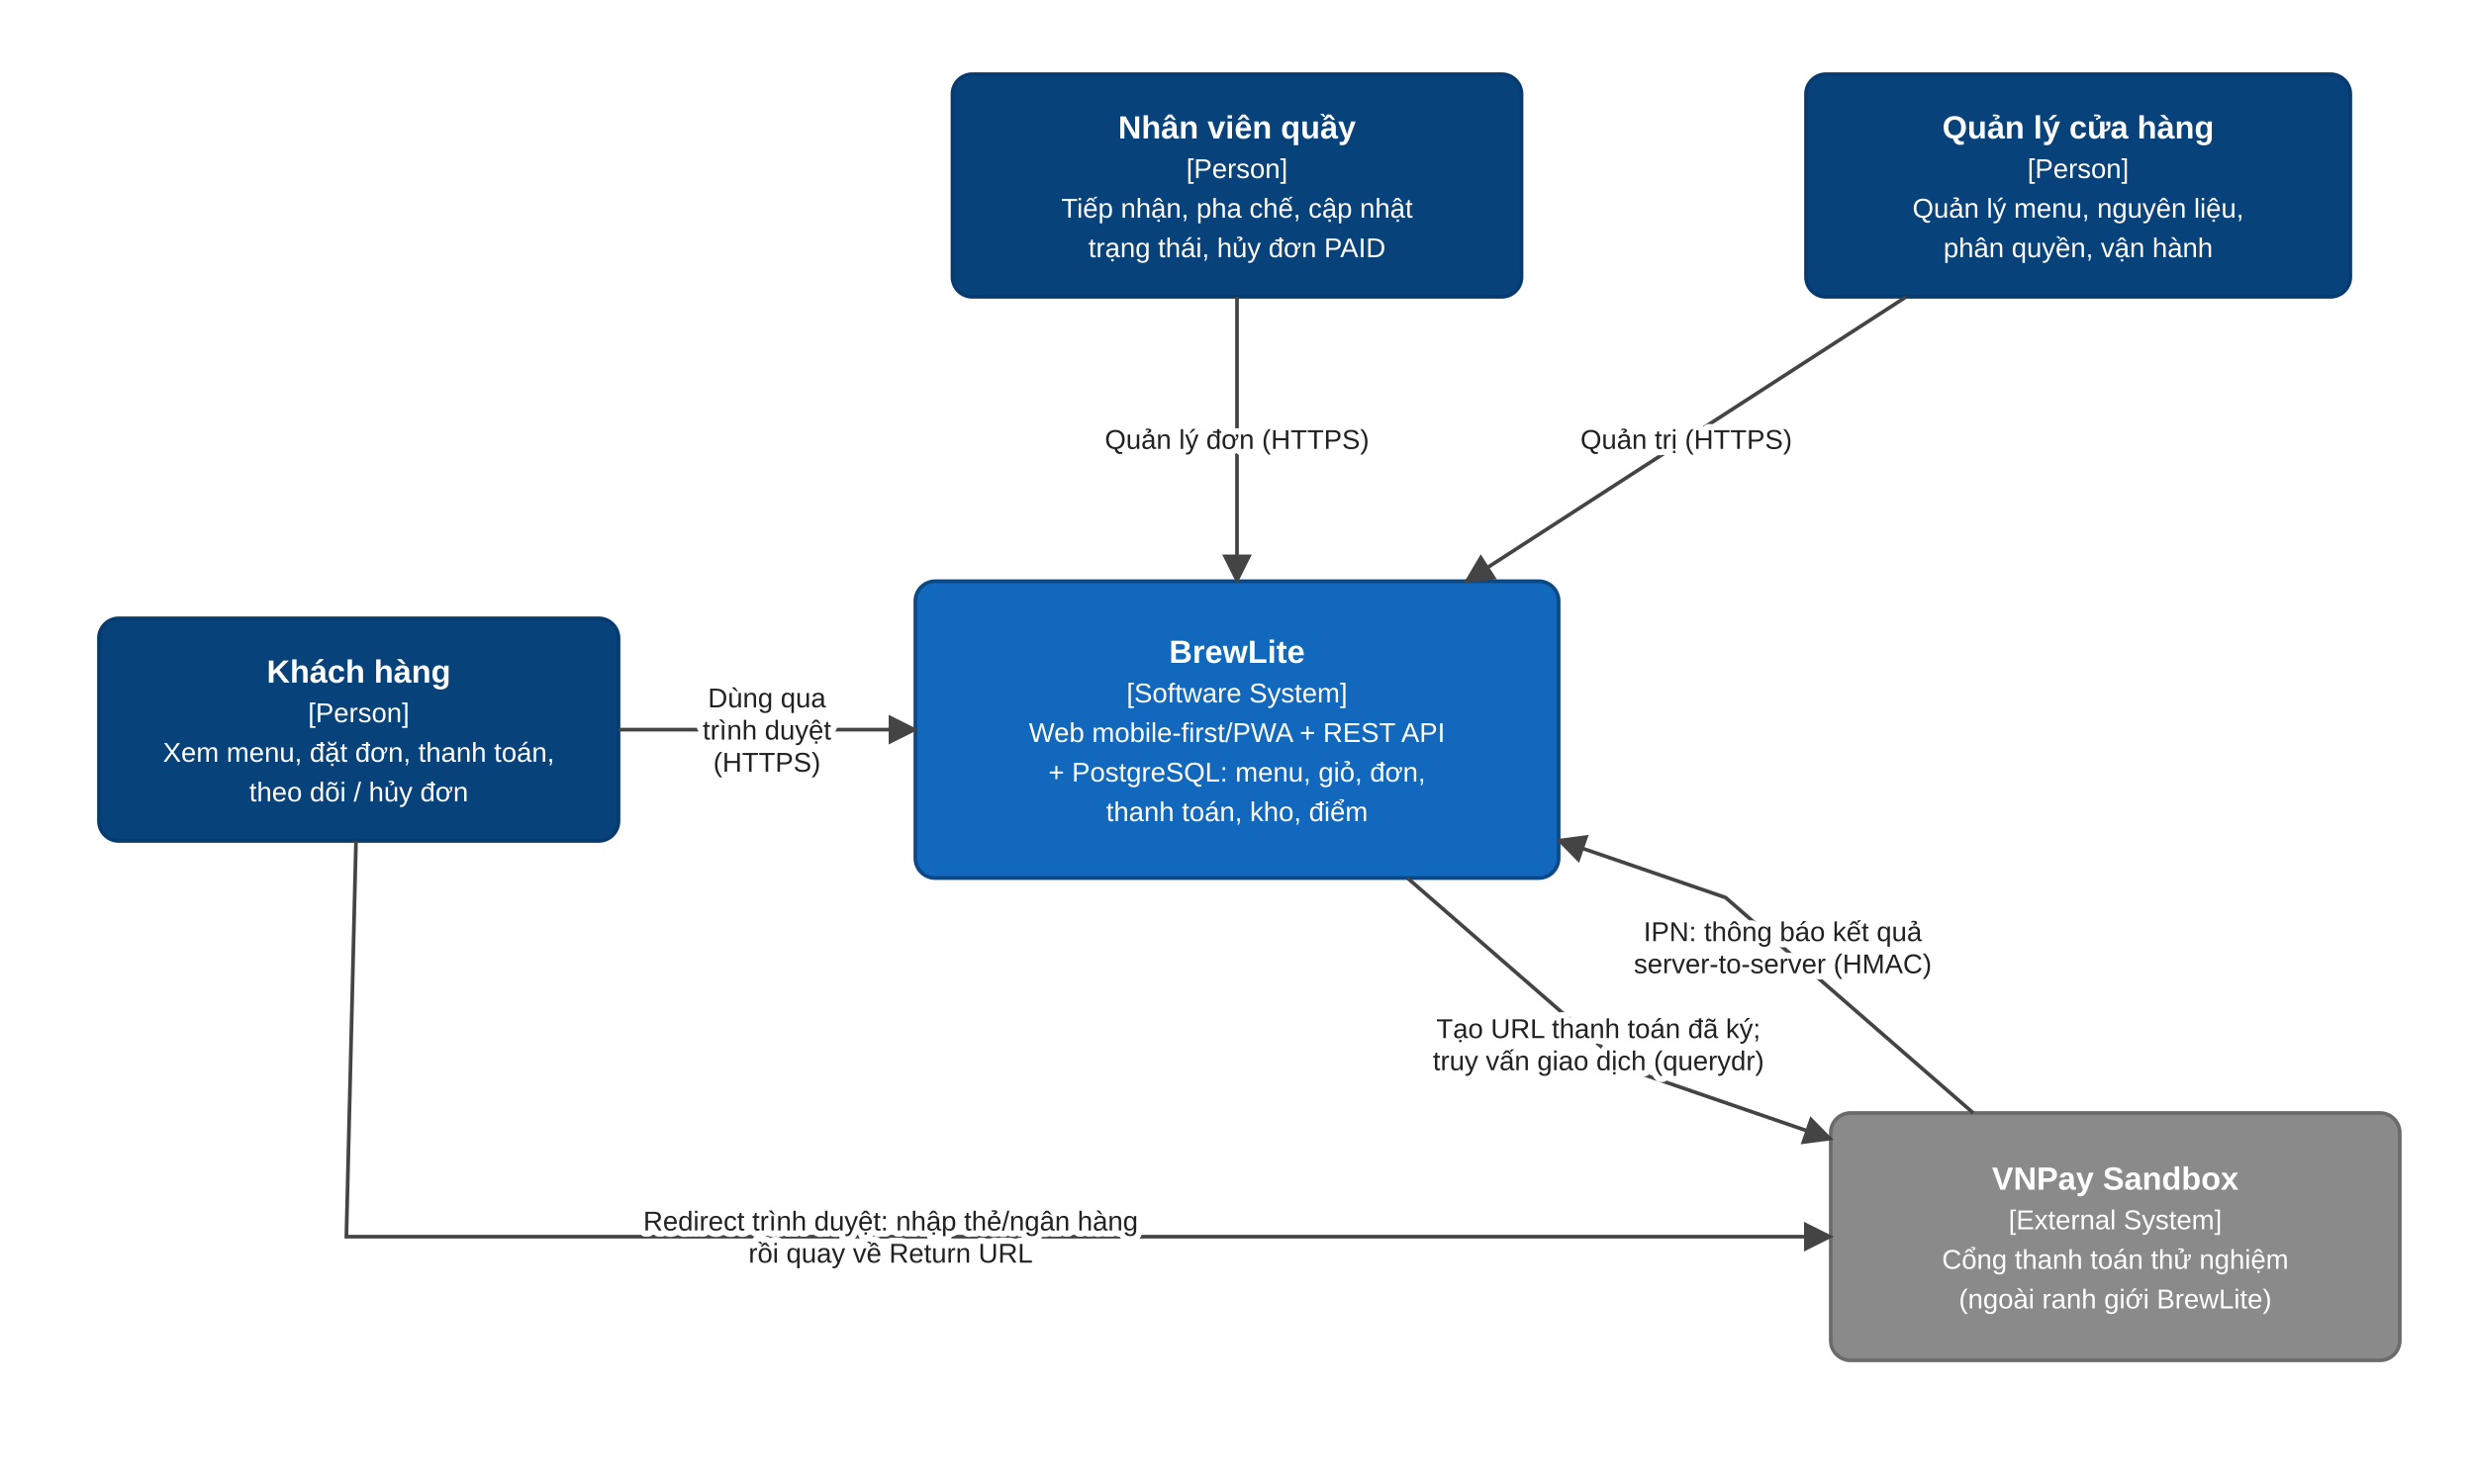
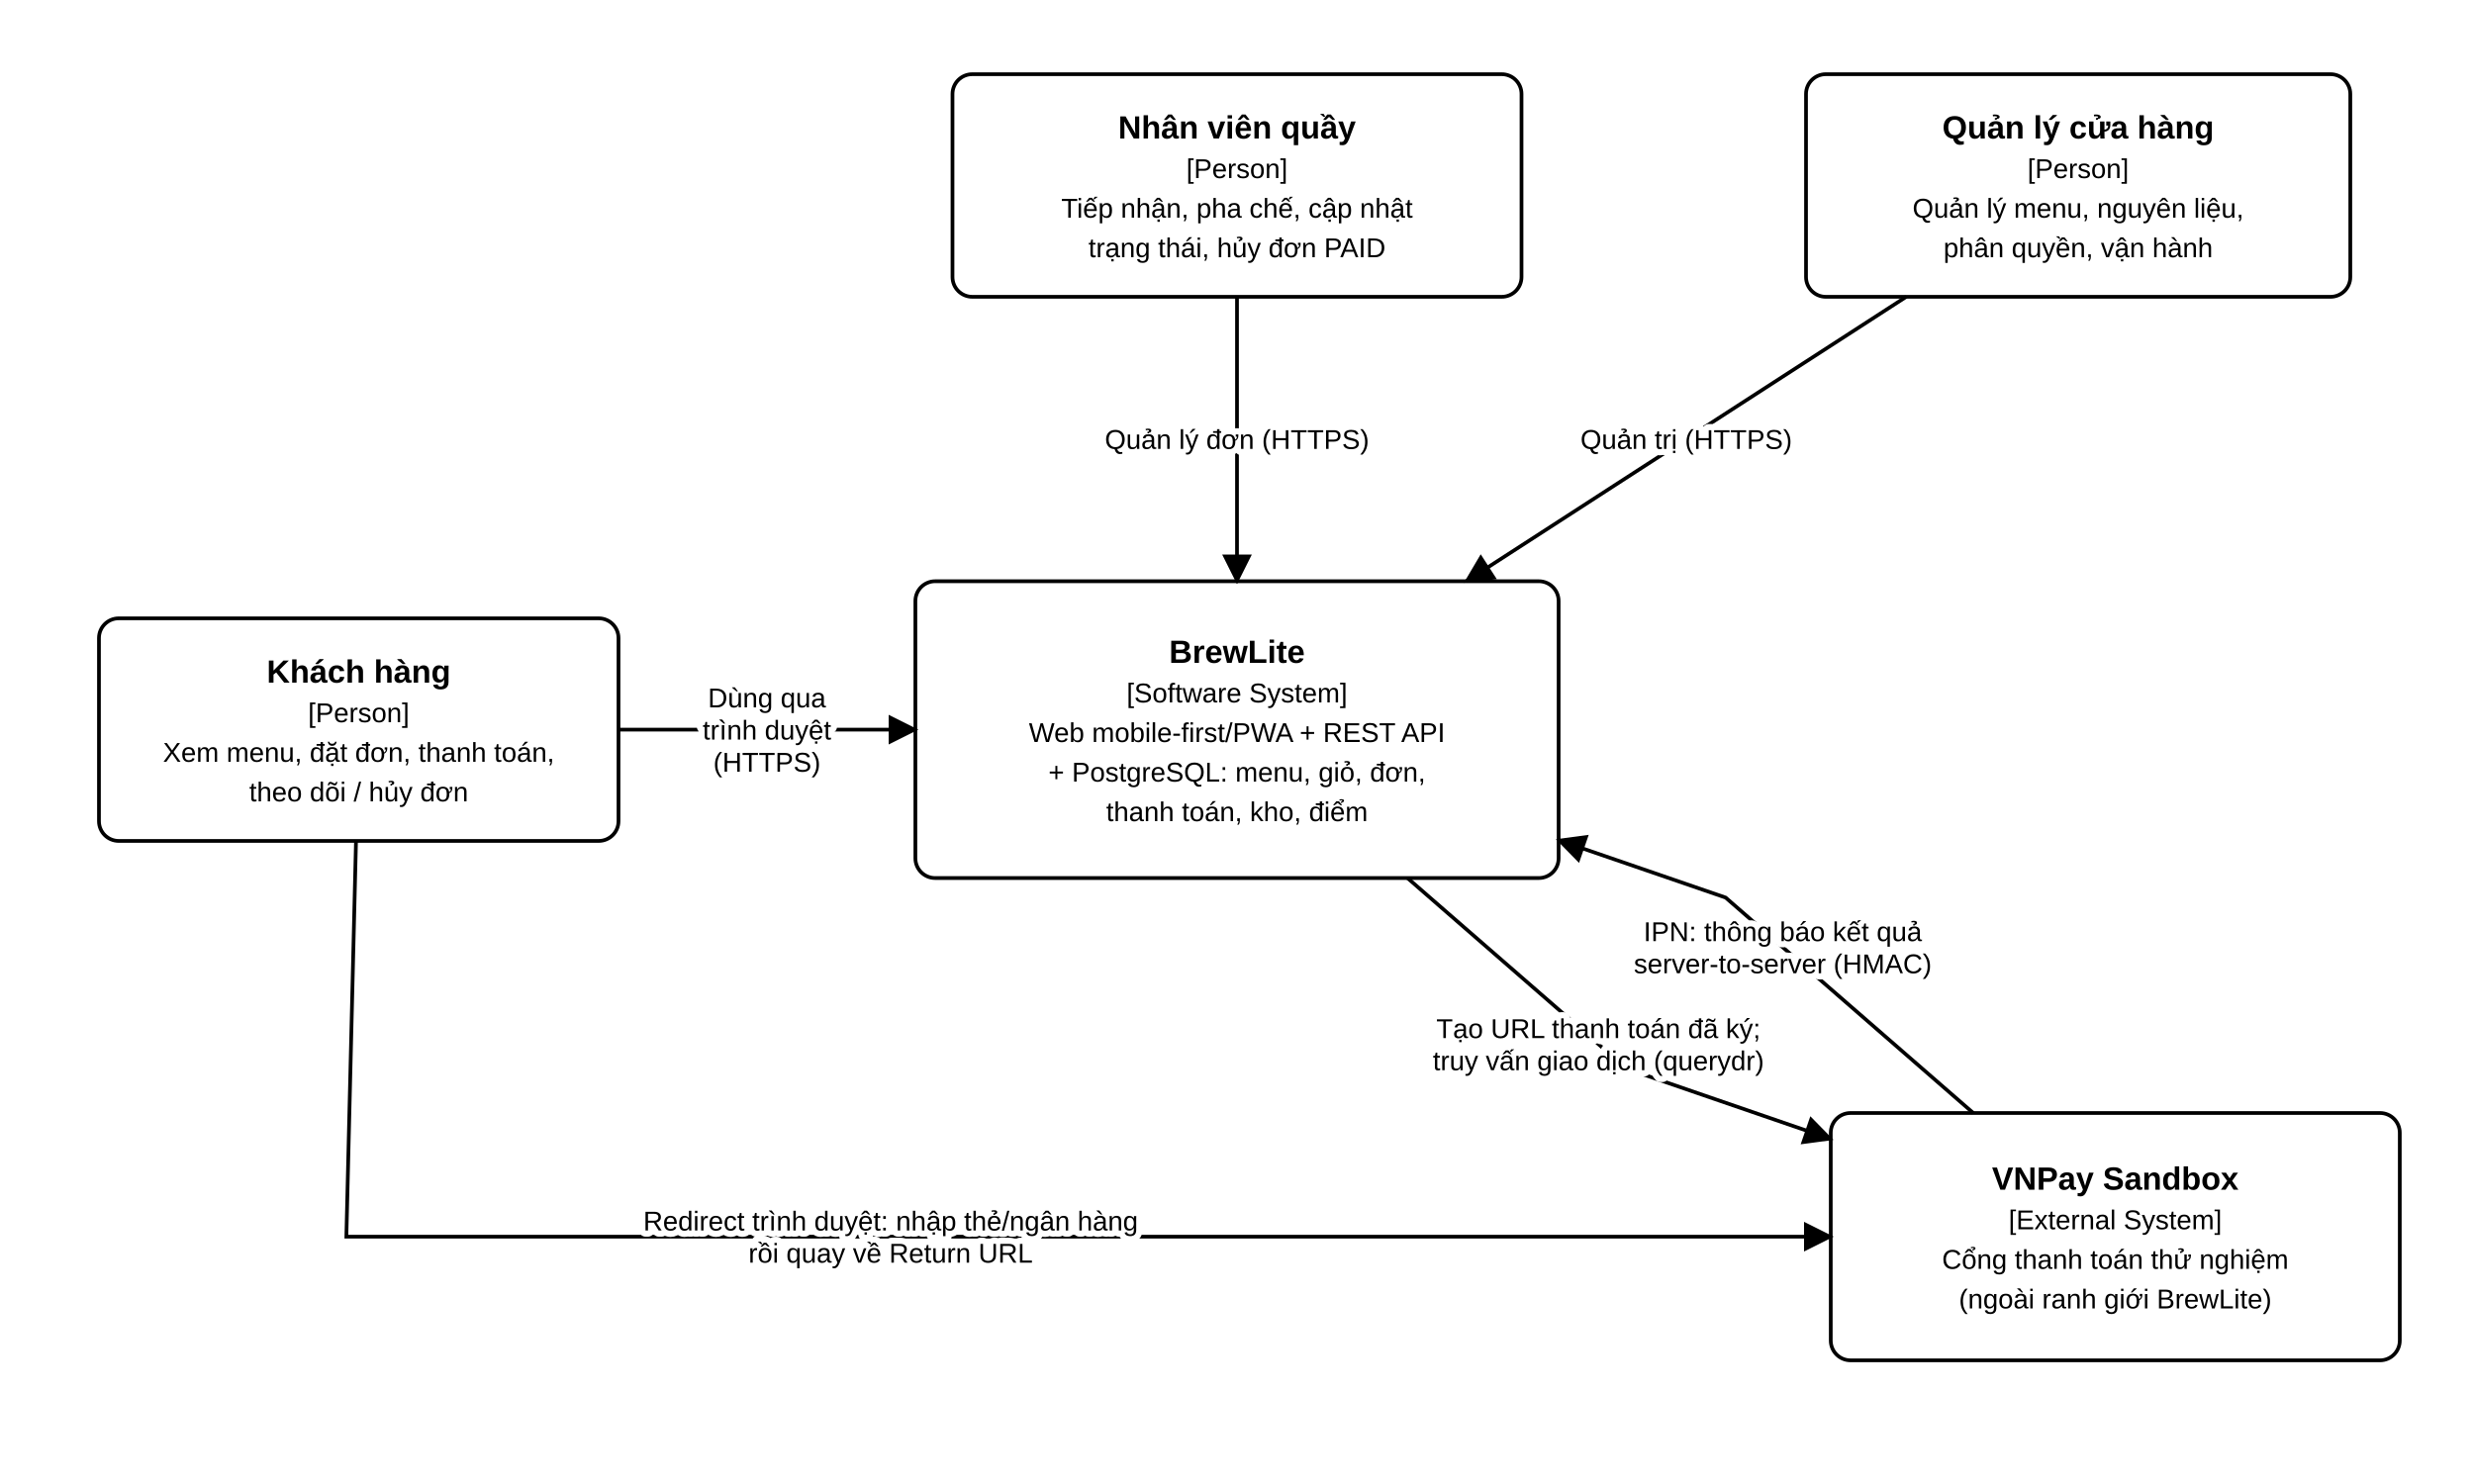
<svg xmlns="http://www.w3.org/2000/svg" viewBox="0 0 1000 600" width="1000" height="600" font-family="Arial, Helvetica, sans-serif">
  <defs>
    <marker id="ar" viewBox="0 0 10 10" refX="9" refY="5" markerWidth="8" markerHeight="8" orient="auto-start-reverse">
-       <path d="M0,0 L10,5 L0,10 z" fill="#444" />
+       <path d="M0,0 L10,5 L0,10 z" fill="#000000" />
    </marker>
  </defs>
  <rect width="1000" height="600" fill="#ffffff" />
-   <rect x="40" y="250" width="210" height="90" rx="8" fill="#08427B" stroke="#073B6F" stroke-width="1.5" />
-   <text x="145" y="276" text-anchor="middle" font-size="13" font-weight="bold" fill="#ffffff">Khách hàng</text>
-   <text x="145" y="292" text-anchor="middle" font-size="11" fill="#ffffff">[Person]</text>
-   <text x="145" y="308" text-anchor="middle" font-size="11" fill="#ffffff">Xem menu, đặt đơn, thanh toán,</text>
-   <text x="145" y="324" text-anchor="middle" font-size="11" fill="#ffffff">theo dõi / hủy đơn</text>
-   <rect x="385" y="30" width="230" height="90" rx="8" fill="#08427B" stroke="#073B6F" stroke-width="1.5" />
-   <text x="500" y="56" text-anchor="middle" font-size="13" font-weight="bold" fill="#ffffff">Nhân viên quầy</text>
-   <text x="500" y="72" text-anchor="middle" font-size="11" fill="#ffffff">[Person]</text>
-   <text x="500" y="88" text-anchor="middle" font-size="11" fill="#ffffff">Tiếp nhận, pha chế, cập nhật</text>
-   <text x="500" y="104" text-anchor="middle" font-size="11" fill="#ffffff">trạng thái, hủy đơn PAID</text>
-   <rect x="730" y="30" width="220" height="90" rx="8" fill="#08427B" stroke="#073B6F" stroke-width="1.5" />
-   <text x="840" y="56" text-anchor="middle" font-size="13" font-weight="bold" fill="#ffffff">Quản lý cửa hàng</text>
-   <text x="840" y="72" text-anchor="middle" font-size="11" fill="#ffffff">[Person]</text>
-   <text x="840" y="88" text-anchor="middle" font-size="11" fill="#ffffff">Quản lý menu, nguyên liệu,</text>
-   <text x="840" y="104" text-anchor="middle" font-size="11" fill="#ffffff">phân quyền, vận hành</text>
-   <rect x="370" y="235" width="260" height="120" rx="8" fill="#1168BD" stroke="#0B4884" stroke-width="1.5" />
-   <text x="500" y="268" text-anchor="middle" font-size="13" font-weight="bold" fill="#ffffff">BrewLite</text>
-   <text x="500" y="284" text-anchor="middle" font-size="11" fill="#ffffff">[Software System]</text>
-   <text x="500" y="300" text-anchor="middle" font-size="11" fill="#ffffff">Web mobile-first/PWA + REST API</text>
-   <text x="500" y="316" text-anchor="middle" font-size="11" fill="#ffffff">+ PostgreSQL: menu, giỏ, đơn,</text>
-   <text x="500" y="332" text-anchor="middle" font-size="11" fill="#ffffff">thanh toán, kho, điểm</text>
-   <rect x="740" y="450" width="230" height="100" rx="8" fill="#8A8A8A" stroke="#6B6B6B" stroke-width="1.5" />
-   <text x="855" y="481" text-anchor="middle" font-size="13" font-weight="bold" fill="#ffffff">VNPay Sandbox</text>
-   <text x="855" y="497" text-anchor="middle" font-size="11" fill="#ffffff">[External System]</text>
-   <text x="855" y="513" text-anchor="middle" font-size="11" fill="#ffffff">Cổng thanh toán thử nghiệm</text>
-   <text x="855" y="529" text-anchor="middle" font-size="11" fill="#ffffff">(ngoài ranh giới BrewLite)</text>
-   <polyline points="250.0,295.0 370.0,295.0" fill="none" stroke="#444" stroke-width="1.5" marker-end="url(#ar)" />
-   <text x="310.0" y="286.0" text-anchor="middle" font-size="11" fill="#fff" stroke="#fff" stroke-width="5" stroke-linejoin="round">Dùng qua</text>
-   <text x="310.0" y="286.0" text-anchor="middle" font-size="11" fill="#222">Dùng qua</text>
-   <text x="310.0" y="299.0" text-anchor="middle" font-size="11" fill="#fff" stroke="#fff" stroke-width="5" stroke-linejoin="round">trình duyệt</text>
-   <text x="310.0" y="299.0" text-anchor="middle" font-size="11" fill="#222">trình duyệt</text>
-   <text x="310.0" y="312.0" text-anchor="middle" font-size="11" fill="#fff" stroke="#fff" stroke-width="5" stroke-linejoin="round">(HTTPS)</text>
-   <text x="310.0" y="312.0" text-anchor="middle" font-size="11" fill="#222">(HTTPS)</text>
-   <polyline points="500.0,120.0 500.0,235.0" fill="none" stroke="#444" stroke-width="1.5" marker-end="url(#ar)" />
-   <text x="500.0" y="181.5" text-anchor="middle" font-size="11" fill="#fff" stroke="#fff" stroke-width="5" stroke-linejoin="round">Quản lý đơn (HTTPS)</text>
-   <text x="500.0" y="181.5" text-anchor="middle" font-size="11" fill="#222">Quản lý đơn (HTTPS)</text>
-   <polyline points="770.5,120.0 592.7,235.0" fill="none" stroke="#444" stroke-width="1.5" marker-end="url(#ar)" />
-   <text x="681.6" y="181.5" text-anchor="middle" font-size="11" fill="#fff" stroke="#fff" stroke-width="5" stroke-linejoin="round">Quản trị (HTTPS)</text>
-   <text x="681.6" y="181.5" text-anchor="middle" font-size="11" fill="#222">Quản trị (HTTPS)</text>
-   <polyline points="568.9,355.0 657.5,432.1 740.0,460.5" fill="none" stroke="#444" stroke-width="1.5" marker-end="url(#ar)" />
-   <text x="646.1" y="419.7" text-anchor="middle" font-size="11" fill="#fff" stroke="#fff" stroke-width="5" stroke-linejoin="round">Tạo URL thanh toán đã ký;</text>
-   <text x="646.1" y="419.7" text-anchor="middle" font-size="11" fill="#222">Tạo URL thanh toán đã ký;</text>
-   <text x="646.1" y="432.7" text-anchor="middle" font-size="11" fill="#fff" stroke="#fff" stroke-width="5" stroke-linejoin="round">truy vấn giao dịch (querydr)</text>
-   <text x="646.1" y="432.7" text-anchor="middle" font-size="11" fill="#222">truy vấn giao dịch (querydr)</text>
-   <polyline points="797.6,450.0 697.5,362.9 630.0,339.7" fill="none" stroke="#444" stroke-width="1.5" marker-end="url(#ar)" />
-   <text x="720.6" y="380.5" text-anchor="middle" font-size="11" fill="#fff" stroke="#fff" stroke-width="5" stroke-linejoin="round">IPN: thông báo kết quả</text>
-   <text x="720.6" y="380.5" text-anchor="middle" font-size="11" fill="#222">IPN: thông báo kết quả</text>
-   <text x="720.6" y="393.5" text-anchor="middle" font-size="11" fill="#fff" stroke="#fff" stroke-width="5" stroke-linejoin="round">server-to-server (HMAC)</text>
-   <text x="720.6" y="393.5" text-anchor="middle" font-size="11" fill="#222">server-to-server (HMAC)</text>
-   <polyline points="143.9,340.0 140.0,500.0 740.0,500.0" fill="none" stroke="#444" stroke-width="1.5" marker-end="url(#ar)" />
-   <text x="360.0" y="497.5" text-anchor="middle" font-size="11" fill="#fff" stroke="#fff" stroke-width="5" stroke-linejoin="round">Redirect trình duyệt: nhập thẻ/ngân hàng</text>
-   <text x="360.0" y="497.5" text-anchor="middle" font-size="11" fill="#222">Redirect trình duyệt: nhập thẻ/ngân hàng</text>
-   <text x="360.0" y="510.5" text-anchor="middle" font-size="11" fill="#fff" stroke="#fff" stroke-width="5" stroke-linejoin="round">rồi quay về Return URL</text>
-   <text x="360.0" y="510.5" text-anchor="middle" font-size="11" fill="#222">rồi quay về Return URL</text>
+   <rect x="40" y="250" width="210" height="90" rx="8" fill="#ffffff" stroke="#000000" stroke-width="1.5" />
+   <text x="145" y="276" text-anchor="middle" font-size="13" font-weight="bold" fill="#000000">Khách hàng</text>
+   <text x="145" y="292" text-anchor="middle" font-size="11" fill="#000000">[Person]</text>
+   <text x="145" y="308" text-anchor="middle" font-size="11" fill="#000000">Xem menu, đặt đơn, thanh toán,</text>
+   <text x="145" y="324" text-anchor="middle" font-size="11" fill="#000000">theo dõi / hủy đơn</text>
+   <rect x="385" y="30" width="230" height="90" rx="8" fill="#ffffff" stroke="#000000" stroke-width="1.5" />
+   <text x="500" y="56" text-anchor="middle" font-size="13" font-weight="bold" fill="#000000">Nhân viên quầy</text>
+   <text x="500" y="72" text-anchor="middle" font-size="11" fill="#000000">[Person]</text>
+   <text x="500" y="88" text-anchor="middle" font-size="11" fill="#000000">Tiếp nhận, pha chế, cập nhật</text>
+   <text x="500" y="104" text-anchor="middle" font-size="11" fill="#000000">trạng thái, hủy đơn PAID</text>
+   <rect x="730" y="30" width="220" height="90" rx="8" fill="#ffffff" stroke="#000000" stroke-width="1.5" />
+   <text x="840" y="56" text-anchor="middle" font-size="13" font-weight="bold" fill="#000000">Quản lý cửa hàng</text>
+   <text x="840" y="72" text-anchor="middle" font-size="11" fill="#000000">[Person]</text>
+   <text x="840" y="88" text-anchor="middle" font-size="11" fill="#000000">Quản lý menu, nguyên liệu,</text>
+   <text x="840" y="104" text-anchor="middle" font-size="11" fill="#000000">phân quyền, vận hành</text>
+   <rect x="370" y="235" width="260" height="120" rx="8" fill="#ffffff" stroke="#000000" stroke-width="1.5" />
+   <text x="500" y="268" text-anchor="middle" font-size="13" font-weight="bold" fill="#000000">BrewLite</text>
+   <text x="500" y="284" text-anchor="middle" font-size="11" fill="#000000">[Software System]</text>
+   <text x="500" y="300" text-anchor="middle" font-size="11" fill="#000000">Web mobile-first/PWA + REST API</text>
+   <text x="500" y="316" text-anchor="middle" font-size="11" fill="#000000">+ PostgreSQL: menu, giỏ, đơn,</text>
+   <text x="500" y="332" text-anchor="middle" font-size="11" fill="#000000">thanh toán, kho, điểm</text>
+   <rect x="740" y="450" width="230" height="100" rx="8" fill="#ffffff" stroke="#000000" stroke-width="1.5" />
+   <text x="855" y="481" text-anchor="middle" font-size="13" font-weight="bold" fill="#000000">VNPay Sandbox</text>
+   <text x="855" y="497" text-anchor="middle" font-size="11" fill="#000000">[External System]</text>
+   <text x="855" y="513" text-anchor="middle" font-size="11" fill="#000000">Cổng thanh toán thử nghiệm</text>
+   <text x="855" y="529" text-anchor="middle" font-size="11" fill="#000000">(ngoài ranh giới BrewLite)</text>
+   <polyline points="250.0,295.0 370.0,295.0" fill="none" stroke="#000000" stroke-width="1.5" marker-end="url(#ar)" />
+   <text x="310.0" y="286.0" text-anchor="middle" font-size="11" fill="#ffffff" stroke="#ffffff" stroke-width="5" stroke-linejoin="round">Dùng qua</text>
+   <text x="310.0" y="286.0" text-anchor="middle" font-size="11" fill="#000000">Dùng qua</text>
+   <text x="310.0" y="299.0" text-anchor="middle" font-size="11" fill="#ffffff" stroke="#ffffff" stroke-width="5" stroke-linejoin="round">trình duyệt</text>
+   <text x="310.0" y="299.0" text-anchor="middle" font-size="11" fill="#000000">trình duyệt</text>
+   <text x="310.0" y="312.0" text-anchor="middle" font-size="11" fill="#ffffff" stroke="#ffffff" stroke-width="5" stroke-linejoin="round">(HTTPS)</text>
+   <text x="310.0" y="312.0" text-anchor="middle" font-size="11" fill="#000000">(HTTPS)</text>
+   <polyline points="500.0,120.0 500.0,235.0" fill="none" stroke="#000000" stroke-width="1.5" marker-end="url(#ar)" />
+   <text x="500.0" y="181.5" text-anchor="middle" font-size="11" fill="#ffffff" stroke="#ffffff" stroke-width="5" stroke-linejoin="round">Quản lý đơn (HTTPS)</text>
+   <text x="500.0" y="181.5" text-anchor="middle" font-size="11" fill="#000000">Quản lý đơn (HTTPS)</text>
+   <polyline points="770.5,120.0 592.7,235.0" fill="none" stroke="#000000" stroke-width="1.5" marker-end="url(#ar)" />
+   <text x="681.6" y="181.5" text-anchor="middle" font-size="11" fill="#ffffff" stroke="#ffffff" stroke-width="5" stroke-linejoin="round">Quản trị (HTTPS)</text>
+   <text x="681.6" y="181.5" text-anchor="middle" font-size="11" fill="#000000">Quản trị (HTTPS)</text>
+   <polyline points="568.9,355.0 657.5,432.1 740.0,460.5" fill="none" stroke="#000000" stroke-width="1.5" marker-end="url(#ar)" />
+   <text x="646.1" y="419.7" text-anchor="middle" font-size="11" fill="#ffffff" stroke="#ffffff" stroke-width="5" stroke-linejoin="round">Tạo URL thanh toán đã ký;</text>
+   <text x="646.1" y="419.7" text-anchor="middle" font-size="11" fill="#000000">Tạo URL thanh toán đã ký;</text>
+   <text x="646.1" y="432.7" text-anchor="middle" font-size="11" fill="#ffffff" stroke="#ffffff" stroke-width="5" stroke-linejoin="round">truy vấn giao dịch (querydr)</text>
+   <text x="646.1" y="432.7" text-anchor="middle" font-size="11" fill="#000000">truy vấn giao dịch (querydr)</text>
+   <polyline points="797.6,450.0 697.5,362.9 630.0,339.7" fill="none" stroke="#000000" stroke-width="1.5" marker-end="url(#ar)" />
+   <text x="720.6" y="380.5" text-anchor="middle" font-size="11" fill="#ffffff" stroke="#ffffff" stroke-width="5" stroke-linejoin="round">IPN: thông báo kết quả</text>
+   <text x="720.6" y="380.5" text-anchor="middle" font-size="11" fill="#000000">IPN: thông báo kết quả</text>
+   <text x="720.6" y="393.5" text-anchor="middle" font-size="11" fill="#ffffff" stroke="#ffffff" stroke-width="5" stroke-linejoin="round">server-to-server (HMAC)</text>
+   <text x="720.6" y="393.5" text-anchor="middle" font-size="11" fill="#000000">server-to-server (HMAC)</text>
+   <polyline points="143.9,340.0 140.0,500.0 740.0,500.0" fill="none" stroke="#000000" stroke-width="1.5" marker-end="url(#ar)" />
+   <text x="360.0" y="497.5" text-anchor="middle" font-size="11" fill="#ffffff" stroke="#ffffff" stroke-width="5" stroke-linejoin="round">Redirect trình duyệt: nhập thẻ/ngân hàng</text>
+   <text x="360.0" y="497.5" text-anchor="middle" font-size="11" fill="#000000">Redirect trình duyệt: nhập thẻ/ngân hàng</text>
+   <text x="360.0" y="510.5" text-anchor="middle" font-size="11" fill="#ffffff" stroke="#ffffff" stroke-width="5" stroke-linejoin="round">rồi quay về Return URL</text>
+   <text x="360.0" y="510.5" text-anchor="middle" font-size="11" fill="#000000">rồi quay về Return URL</text>
</svg>
